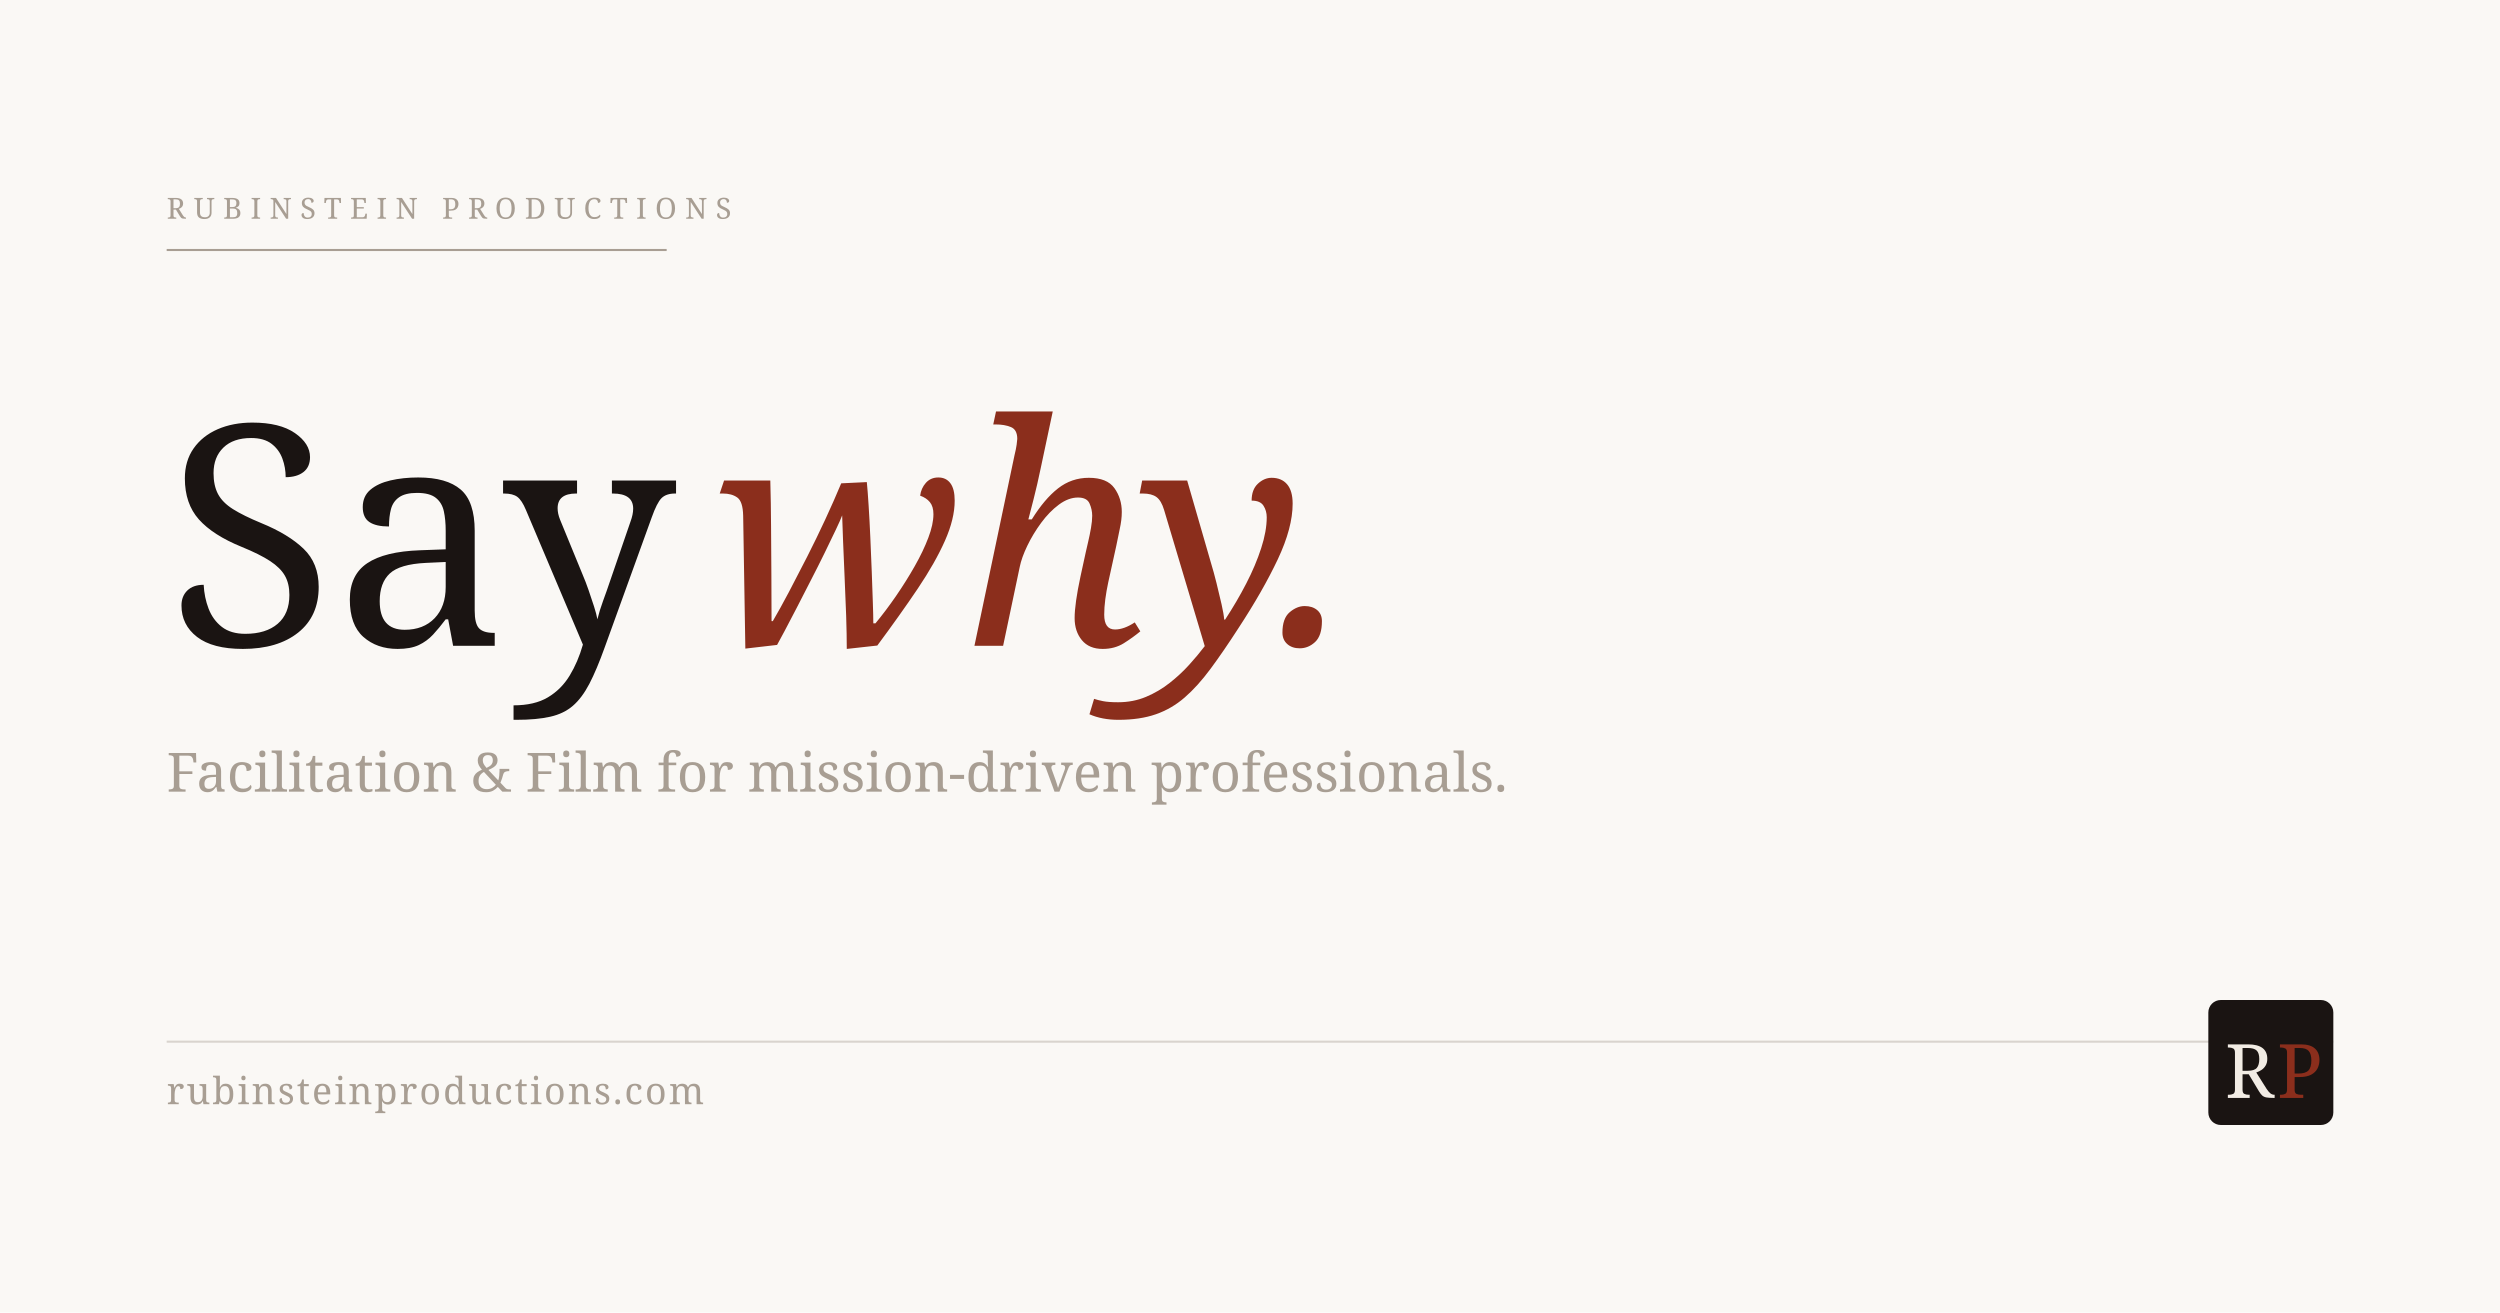
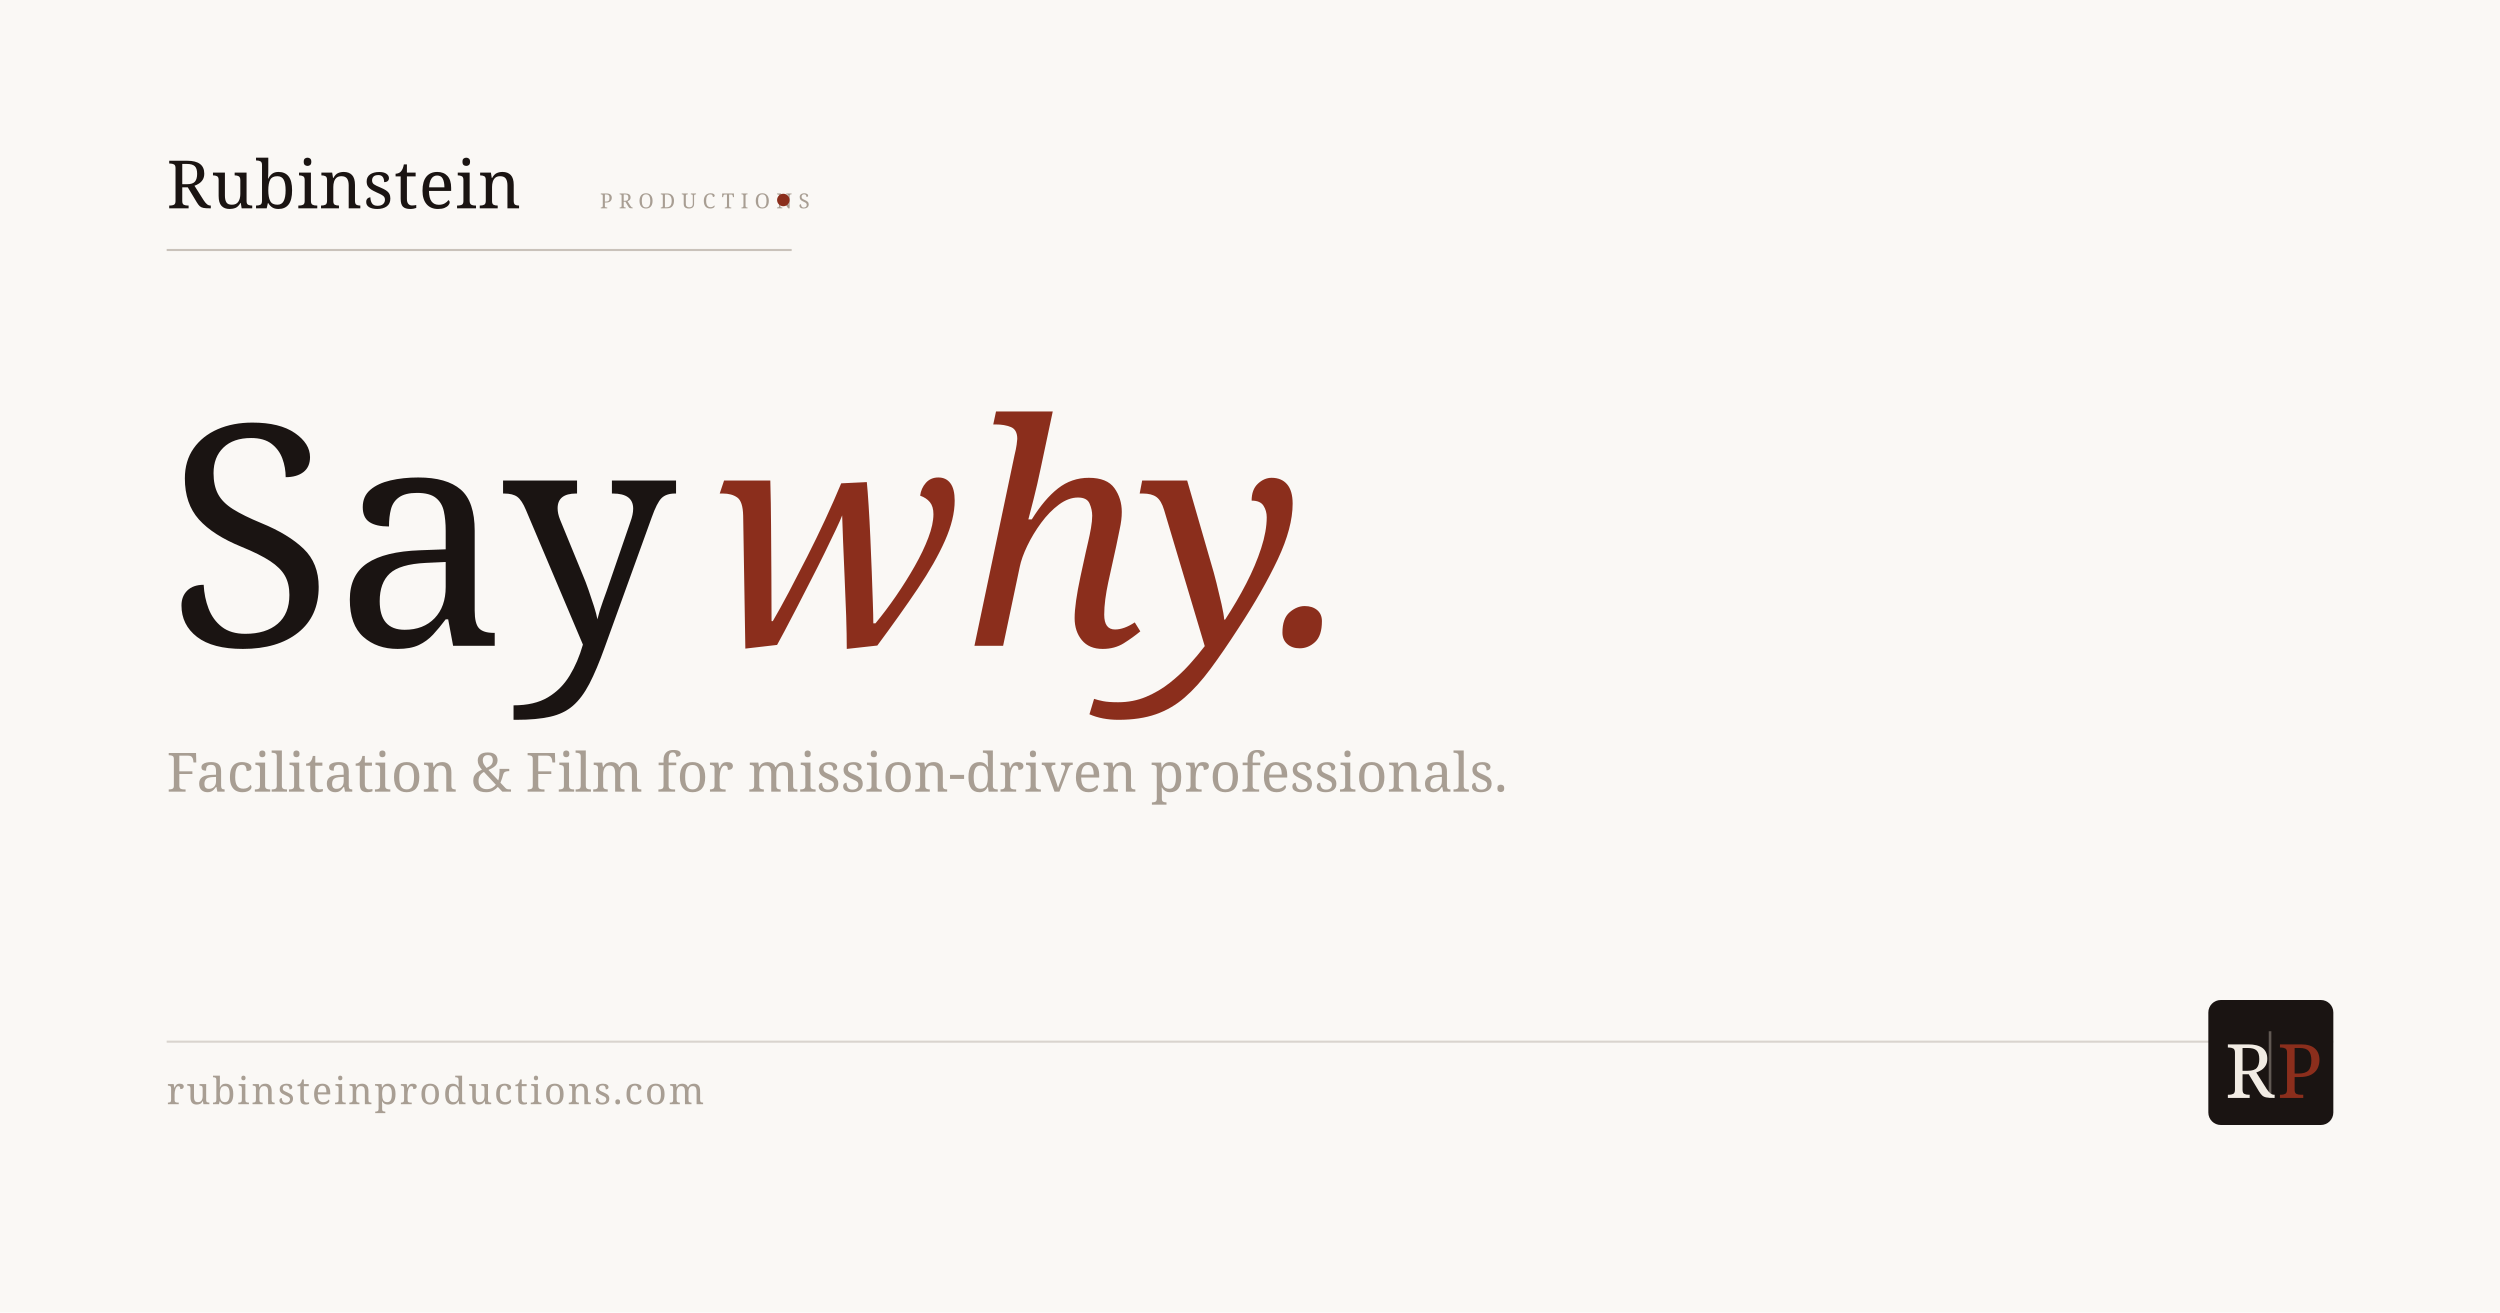
<svg xmlns="http://www.w3.org/2000/svg" width="1200" height="630" viewBox="0 0 1200 630">
  <rect width="1200" height="630" fill="#faf8f5" />
-   <line x1="80" y1="120" x2="320" y2="120" stroke="#a89e93" stroke-width="1" />
-   <text x="80" y="105" font-family="Georgia, serif" font-size="14" letter-spacing="4" fill="#a89e93" text-transform="uppercase">RUBINSTEIN PRODUCTIONS</text>
+   <text x="80" y="100" font-family="Georgia, serif" font-size="32" fill="#1a1412" letter-spacing="0.5">Rubinstein</text>
+   <text x="288" y="100" font-family="Georgia, serif" font-size="10" fill="#a89e93" letter-spacing="3">PRODUCTIONS</text>
+   <circle cx="376" cy="96" r="3" fill="#8b2e1c" />
+   <line x1="80" y1="120" x2="380" y2="120" stroke="#a89e93" stroke-width="1" opacity="0.6" />
  <text x="80" y="310" font-family="Georgia, serif" font-size="148" font-weight="400" fill="#1a1412">Say</text>
  <text x="340" y="310" font-family="Georgia, serif" font-size="148" font-style="italic" fill="#8b2e1c">why.</text>
  <text x="80" y="380" font-family="Georgia, serif" font-size="26" fill="#a89e93">Facilitation &amp; Film for mission-driven professionals.</text>
  <line x1="80" y1="500" x2="1120" y2="500" stroke="#a89e93" stroke-width="1" opacity="0.4" />
  <text x="80" y="530" font-family="Georgia, serif" font-size="18" fill="#a89e93" letter-spacing="1">rubinsteinproductions.com</text>
  <rect x="1060" y="480" width="60" height="60" rx="6" fill="#1a1412" />
+   <rect x="1089" y="495" width="1.25" height="32" fill="#a89e93" opacity="0.5" />
  <text x="1068" y="527" font-family="Georgia, serif" font-size="36" fill="#f2ece4">R</text>
  <text x="1093" y="527" font-family="Georgia, serif" font-size="36" fill="#8b2e1c">P</text>
</svg>
